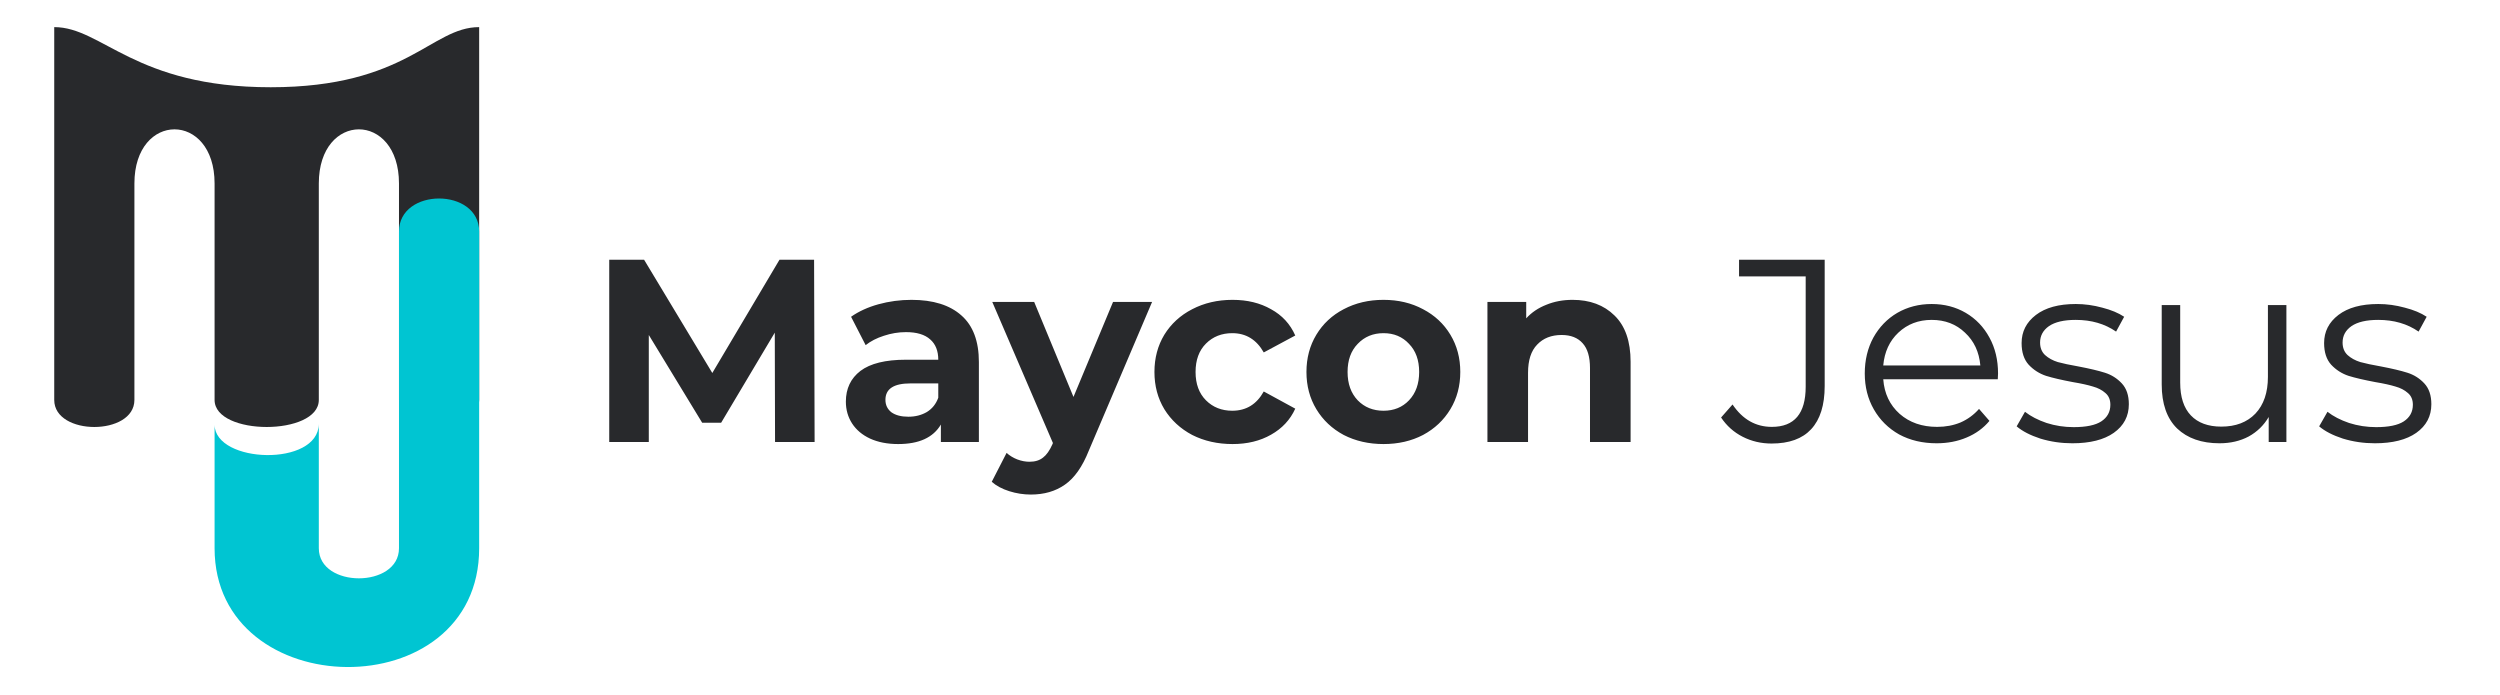
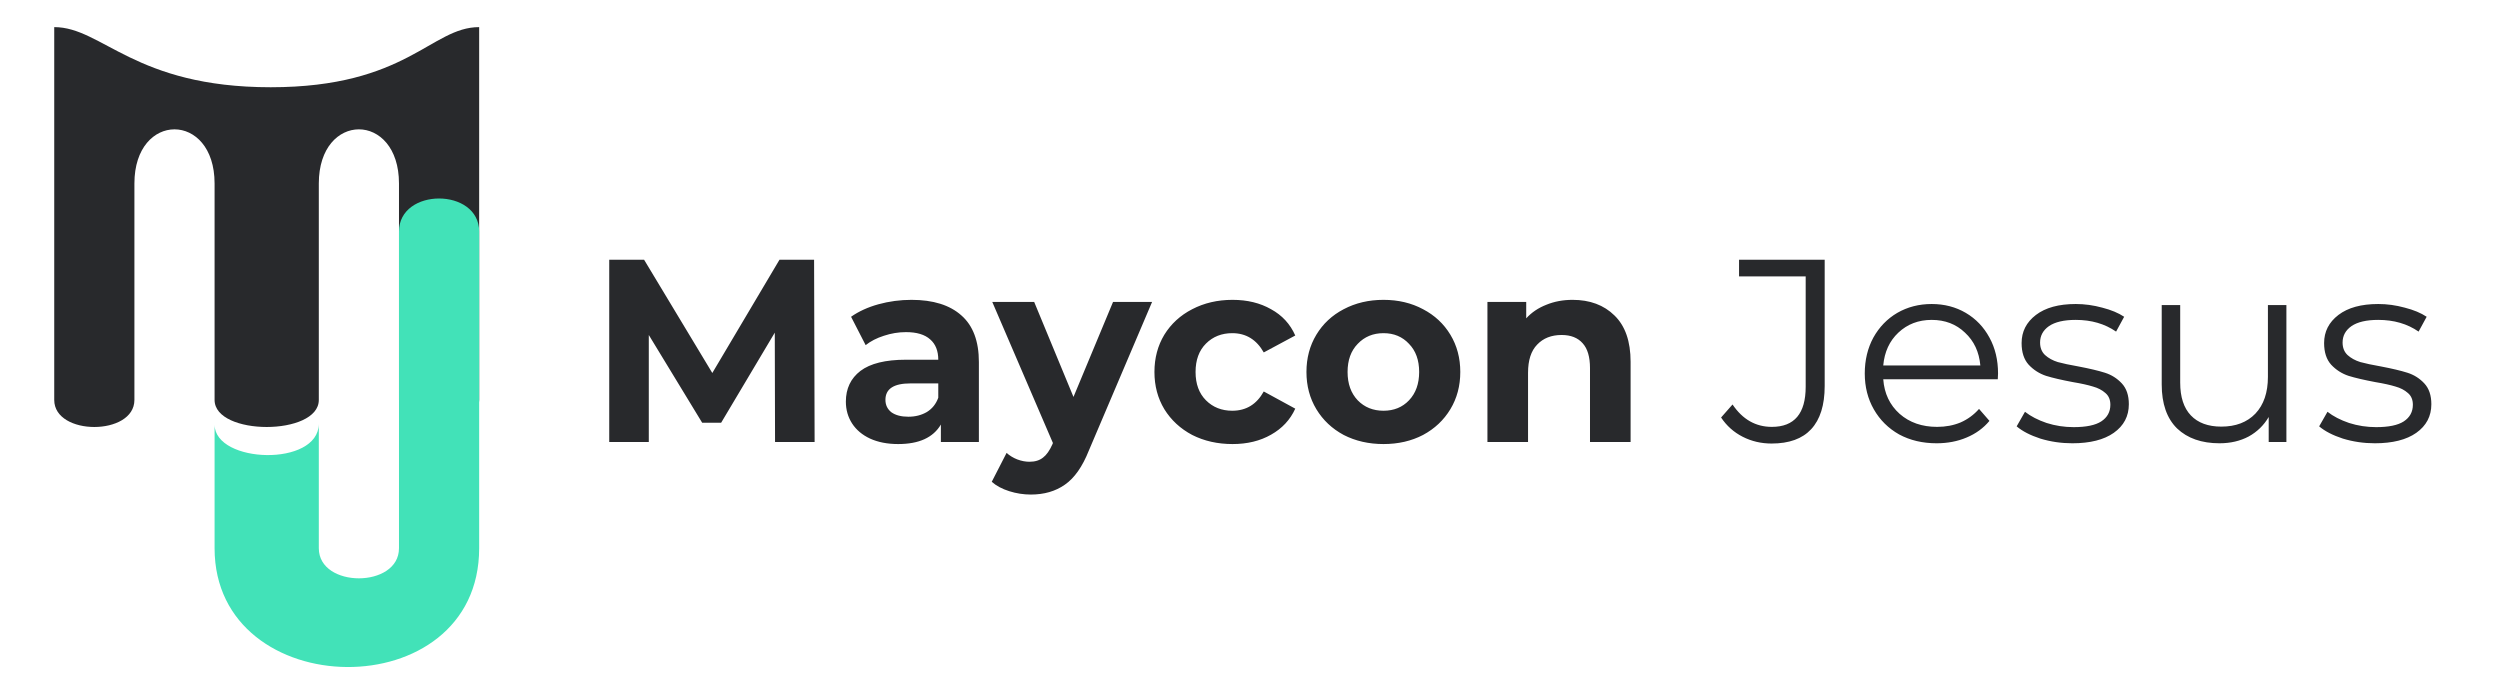
<svg xmlns="http://www.w3.org/2000/svg" width="461" height="128" viewBox="0 0 461 128" fill="none">
  <path d="M24.785 73.748C24.785 80.401 10 80.401 10 73.748V5C18.871 5 24.785 16.088 49.918 16.088C75.052 16.088 79.487 5 88.358 5V73.748C88.358 80.401 73.573 80.401 73.573 73.748V33.83C73.573 20.524 58.789 20.524 58.789 33.83V73.748C58.789 80.401 39.569 80.401 39.569 73.748V33.83C39.569 20.524 24.785 20.524 24.785 33.83V73.748Z" fill="#28292C" />
-   <path d="M73.573 101.099V42.701C73.573 34.569 88.358 34.569 88.358 42.701V101.099C88.358 130.669 39.569 129.929 39.569 101.099L39.569 78.358C39.568 78.3 39.568 78.242 39.569 78.183L39.569 78.358C39.722 85.482 58.681 86.113 58.789 78.183V101.099C58.789 108.492 73.573 108.492 73.573 101.099Z" fill="#00C5D2" />
+   <path d="M73.573 101.099V42.701C73.573 34.569 88.358 34.569 88.358 42.701V101.099C88.358 130.669 39.569 129.929 39.569 101.099L39.569 78.358C39.568 78.3 39.568 78.242 39.569 78.183L39.569 78.358C39.722 85.482 58.681 86.113 58.789 78.183V101.099C58.789 108.492 73.573 108.492 73.573 101.099Z" fill="#42E2B8" />
  <path d="M142.918 81.5L142.87 61.34L132.982 77.948H129.478L119.638 61.772V81.5H112.342V47.9H118.774L131.35 68.78L143.734 47.9H150.118L150.214 81.5H142.918ZM168.074 55.292C172.074 55.292 175.146 56.252 177.29 58.172C179.434 60.06 180.506 62.924 180.506 66.764V81.5H173.498V78.284C172.09 80.684 169.466 81.884 165.626 81.884C163.642 81.884 161.914 81.548 160.442 80.876C159.002 80.204 157.898 79.276 157.13 78.092C156.362 76.908 155.978 75.564 155.978 74.06C155.978 71.66 156.874 69.772 158.666 68.396C160.49 67.02 163.29 66.332 167.066 66.332H173.018C173.018 64.7 172.522 63.452 171.53 62.588C170.538 61.692 169.05 61.244 167.066 61.244C165.69 61.244 164.33 61.468 162.986 61.916C161.674 62.332 160.554 62.908 159.626 63.644L156.938 58.412C158.346 57.42 160.026 56.652 161.978 56.108C163.962 55.564 165.994 55.292 168.074 55.292ZM167.498 76.844C168.778 76.844 169.914 76.556 170.906 75.98C171.898 75.372 172.602 74.492 173.018 73.34V70.7H167.882C164.81 70.7 163.274 71.708 163.274 73.724C163.274 74.684 163.642 75.452 164.378 76.028C165.146 76.572 166.186 76.844 167.498 76.844ZM212.446 55.676L200.782 83.084C199.598 86.06 198.126 88.156 196.366 89.372C194.638 90.588 192.542 91.196 190.078 91.196C188.734 91.196 187.406 90.988 186.094 90.572C184.782 90.156 183.71 89.58 182.878 88.844L185.614 83.516C186.19 84.028 186.846 84.428 187.582 84.716C188.35 85.004 189.102 85.148 189.838 85.148C190.862 85.148 191.694 84.892 192.334 84.38C192.974 83.9 193.55 83.084 194.062 81.932L194.158 81.692L182.974 55.676H190.702L197.95 73.196L205.246 55.676H212.446ZM227.278 81.884C224.526 81.884 222.046 81.324 219.838 80.204C217.662 79.052 215.95 77.468 214.702 75.452C213.486 73.436 212.878 71.148 212.878 68.588C212.878 66.028 213.486 63.74 214.702 61.724C215.95 59.708 217.662 58.14 219.838 57.02C222.046 55.868 224.526 55.292 227.278 55.292C229.998 55.292 232.366 55.868 234.382 57.02C236.43 58.14 237.918 59.756 238.846 61.868L233.038 64.988C231.694 62.62 229.758 61.436 227.23 61.436C225.278 61.436 223.662 62.076 222.382 63.356C221.102 64.636 220.462 66.38 220.462 68.588C220.462 70.796 221.102 72.54 222.382 73.82C223.662 75.1 225.278 75.74 227.23 75.74C229.79 75.74 231.726 74.556 233.038 72.188L238.846 75.356C237.918 77.404 236.43 79.004 234.382 80.156C232.366 81.308 229.998 81.884 227.278 81.884ZM255.117 81.884C252.397 81.884 249.949 81.324 247.773 80.204C245.629 79.052 243.949 77.468 242.733 75.452C241.517 73.436 240.909 71.148 240.909 68.588C240.909 66.028 241.517 63.74 242.733 61.724C243.949 59.708 245.629 58.14 247.773 57.02C249.949 55.868 252.397 55.292 255.117 55.292C257.837 55.292 260.269 55.868 262.413 57.02C264.557 58.14 266.237 59.708 267.453 61.724C268.669 63.74 269.277 66.028 269.277 68.588C269.277 71.148 268.669 73.436 267.453 75.452C266.237 77.468 264.557 79.052 262.413 80.204C260.269 81.324 257.837 81.884 255.117 81.884ZM255.117 75.74C257.037 75.74 258.605 75.1 259.821 73.82C261.069 72.508 261.693 70.764 261.693 68.588C261.693 66.412 261.069 64.684 259.821 63.404C258.605 62.092 257.037 61.436 255.117 61.436C253.197 61.436 251.613 62.092 250.365 63.404C249.117 64.684 248.493 66.412 248.493 68.588C248.493 70.764 249.117 72.508 250.365 73.82C251.613 75.1 253.197 75.74 255.117 75.74ZM289.979 55.292C293.179 55.292 295.755 56.252 297.707 58.172C299.691 60.092 300.683 62.94 300.683 66.716V81.5H293.195V67.868C293.195 65.82 292.747 64.3 291.851 63.308C290.955 62.284 289.659 61.772 287.963 61.772C286.075 61.772 284.571 62.364 283.451 63.548C282.331 64.7 281.771 66.428 281.771 68.732V81.5H274.283V55.676H281.435V58.7C282.427 57.612 283.659 56.78 285.131 56.204C286.603 55.596 288.219 55.292 289.979 55.292ZM326.68 81.788C324.76 81.788 322.984 81.372 321.352 80.54C319.72 79.708 318.392 78.524 317.368 76.988L319.48 74.588C321.336 77.34 323.752 78.716 326.728 78.716C330.888 78.716 332.968 76.252 332.968 71.324V50.972H320.68V47.9H336.472V71.18C336.472 74.7 335.64 77.356 333.976 79.148C332.344 80.908 329.912 81.788 326.68 81.788ZM368.391 69.932H347.271C347.463 72.556 348.471 74.684 350.295 76.316C352.119 77.916 354.423 78.716 357.207 78.716C358.775 78.716 360.215 78.444 361.527 77.9C362.839 77.324 363.975 76.492 364.935 75.404L366.855 77.612C365.735 78.956 364.327 79.98 362.631 80.684C360.967 81.388 359.127 81.74 357.111 81.74C354.519 81.74 352.215 81.196 350.199 80.108C348.215 78.988 346.663 77.452 345.543 75.5C344.423 73.548 343.863 71.34 343.863 68.876C343.863 66.412 344.391 64.204 345.447 62.252C346.535 60.3 348.007 58.78 349.863 57.692C351.751 56.604 353.863 56.06 356.199 56.06C358.535 56.06 360.631 56.604 362.487 57.692C364.343 58.78 365.799 60.3 366.855 62.252C367.911 64.172 368.439 66.38 368.439 68.876L368.391 69.932ZM356.199 58.988C353.767 58.988 351.719 59.772 350.055 61.34C348.423 62.876 347.495 64.892 347.271 67.388H365.175C364.951 64.892 364.007 62.876 362.343 61.34C360.711 59.772 358.663 58.988 356.199 58.988ZM382.143 81.74C380.095 81.74 378.127 81.452 376.239 80.876C374.383 80.268 372.927 79.516 371.871 78.62L373.407 75.932C374.463 76.764 375.791 77.452 377.391 77.996C378.991 78.508 380.655 78.764 382.383 78.764C384.687 78.764 386.383 78.412 387.471 77.708C388.591 76.972 389.151 75.948 389.151 74.636C389.151 73.708 388.847 72.988 388.239 72.476C387.631 71.932 386.863 71.532 385.935 71.276C385.007 70.988 383.775 70.716 382.239 70.46C380.191 70.076 378.543 69.692 377.295 69.308C376.047 68.892 374.975 68.204 374.079 67.244C373.215 66.284 372.783 64.956 372.783 63.26C372.783 61.148 373.663 59.42 375.423 58.076C377.183 56.732 379.631 56.06 382.767 56.06C384.399 56.06 386.031 56.284 387.663 56.732C389.295 57.148 390.639 57.708 391.695 58.412L390.207 61.148C388.127 59.708 385.647 58.988 382.767 58.988C380.591 58.988 378.943 59.372 377.823 60.14C376.735 60.908 376.191 61.916 376.191 63.164C376.191 64.124 376.495 64.892 377.103 65.468C377.743 66.044 378.527 66.476 379.455 66.764C380.383 67.02 381.663 67.292 383.295 67.58C385.311 67.964 386.927 68.348 388.143 68.732C389.359 69.116 390.399 69.772 391.263 70.7C392.127 71.628 392.559 72.908 392.559 74.54C392.559 76.748 391.631 78.508 389.775 79.82C387.951 81.1 385.407 81.74 382.143 81.74ZM421.612 56.252V81.5H418.348V76.892C417.452 78.428 416.22 79.628 414.652 80.492C413.084 81.324 411.292 81.74 409.276 81.74C405.98 81.74 403.372 80.828 401.452 79.004C399.564 77.148 398.62 74.444 398.62 70.892V56.252H402.028V70.556C402.028 73.212 402.684 75.228 403.996 76.604C405.308 77.98 407.18 78.668 409.612 78.668C412.268 78.668 414.364 77.868 415.9 76.268C417.436 74.636 418.204 72.38 418.204 69.5V56.252H421.612ZM437.925 81.74C435.877 81.74 433.909 81.452 432.021 80.876C430.165 80.268 428.709 79.516 427.653 78.62L429.189 75.932C430.245 76.764 431.573 77.452 433.173 77.996C434.773 78.508 436.437 78.764 438.165 78.764C440.469 78.764 442.165 78.412 443.253 77.708C444.373 76.972 444.933 75.948 444.933 74.636C444.933 73.708 444.629 72.988 444.021 72.476C443.413 71.932 442.645 71.532 441.717 71.276C440.789 70.988 439.557 70.716 438.021 70.46C435.973 70.076 434.325 69.692 433.077 69.308C431.829 68.892 430.757 68.204 429.861 67.244C428.997 66.284 428.565 64.956 428.565 63.26C428.565 61.148 429.445 59.42 431.205 58.076C432.965 56.732 435.413 56.06 438.549 56.06C440.181 56.06 441.813 56.284 443.445 56.732C445.077 57.148 446.421 57.708 447.477 58.412L445.989 61.148C443.909 59.708 441.429 58.988 438.549 58.988C436.373 58.988 434.725 59.372 433.605 60.14C432.517 60.908 431.973 61.916 431.973 63.164C431.973 64.124 432.277 64.892 432.885 65.468C433.525 66.044 434.309 66.476 435.237 66.764C436.165 67.02 437.445 67.292 439.077 67.58C441.093 67.964 442.709 68.348 443.925 68.732C445.141 69.116 446.181 69.772 447.045 70.7C447.909 71.628 448.341 72.908 448.341 74.54C448.341 76.748 447.413 78.508 445.557 79.82C443.733 81.1 441.189 81.74 437.925 81.74Z" fill="#28292C" />
</svg>
